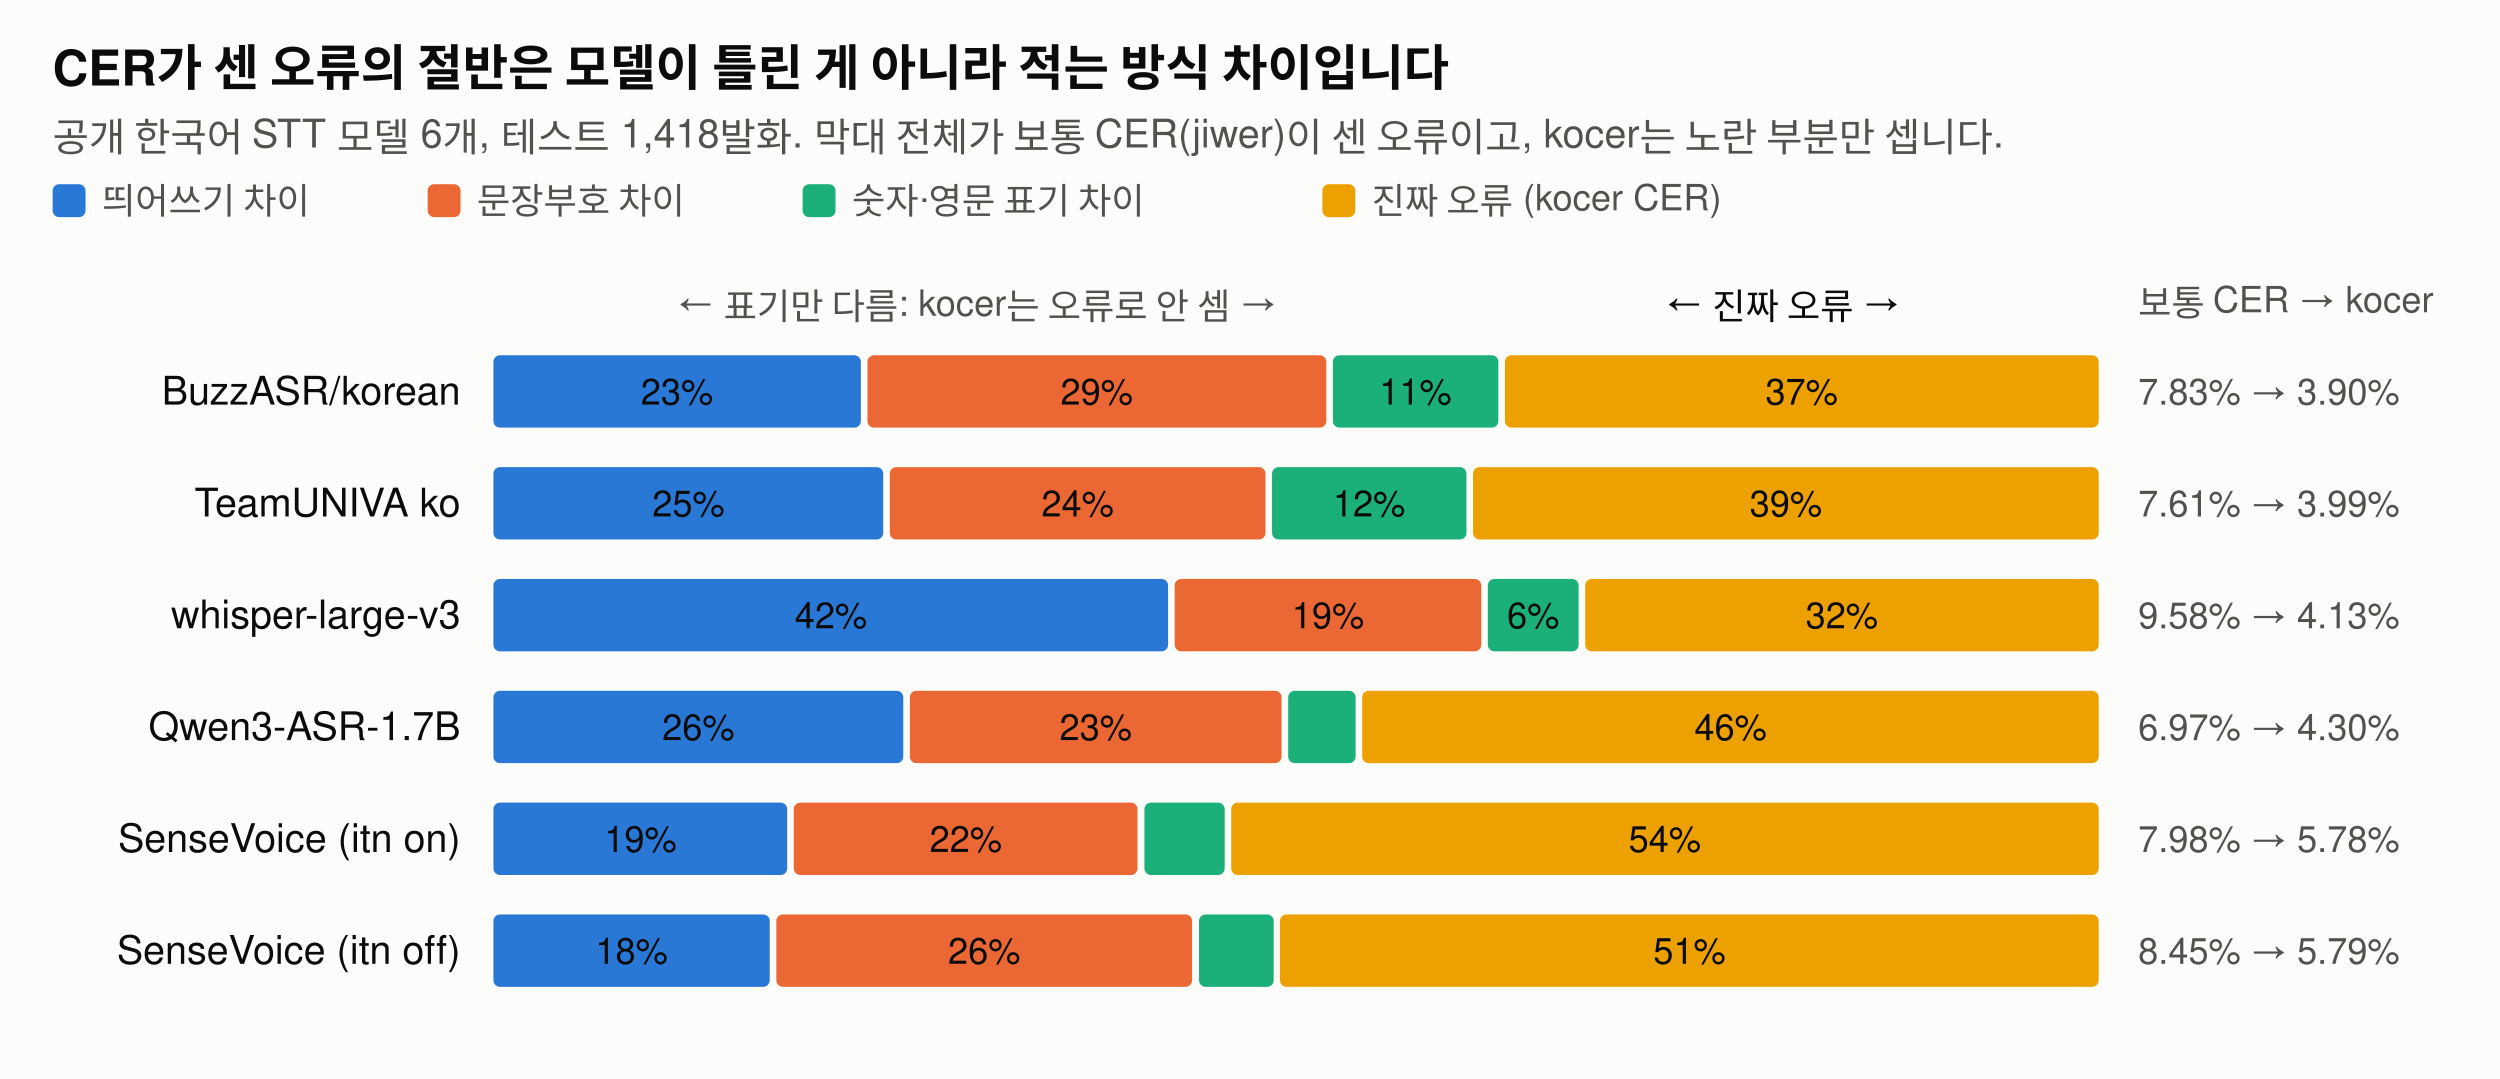
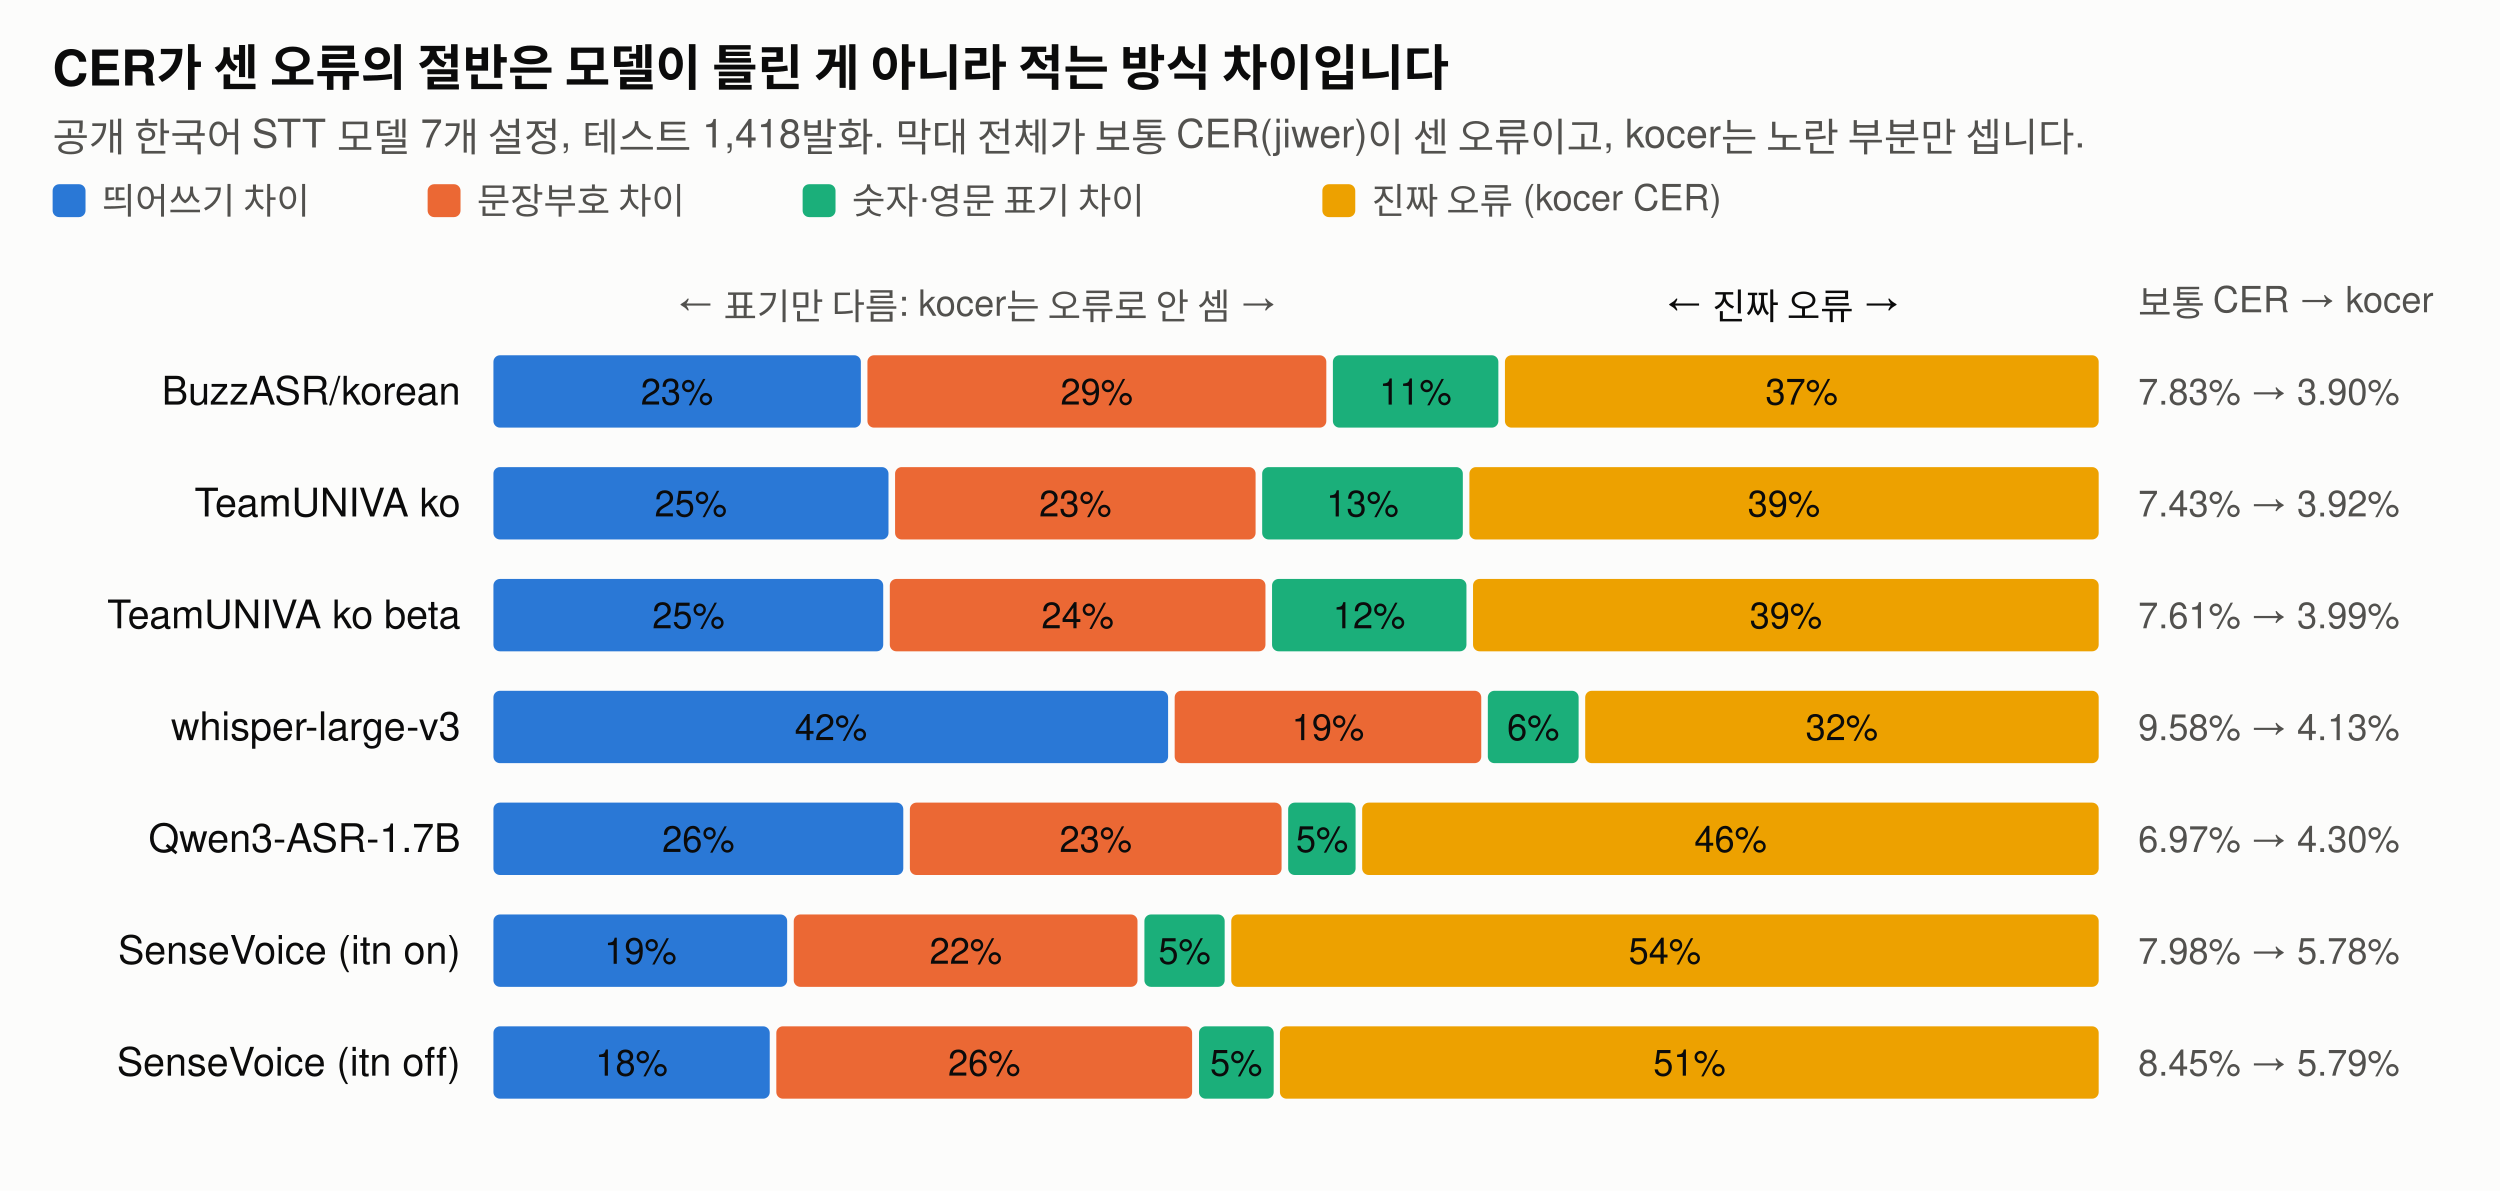
- <svg xmlns="http://www.w3.org/2000/svg" width="760" height="328" viewBox="0 0 760 328" font-family="-apple-system,Apple SD Gothic Neo,Malgun Gothic,Noto Sans KR,Segoe UI,Helvetica,Arial,sans-serif">
-   <rect width="760" height="328" fill="#fcfcfb" />
+ <svg xmlns="http://www.w3.org/2000/svg" width="760" height="362" viewBox="0 0 760 362" font-family="-apple-system,Apple SD Gothic Neo,Malgun Gothic,Noto Sans KR,Segoe UI,Helvetica,Arial,sans-serif">
+   <rect width="760" height="362" fill="#fcfcfb" />
  <text x="16" y="26" font-size="15" font-weight="600" fill="#0b0b0b">CER가 센 오류의 절반은 모델이 틀린 게 아니라 적는 방식 차이입니다</text>
-   <text x="16" y="46" font-size="12" fill="#52514e">공개 한국어 STT 모델 6개, 테스트 1,418발화. 막대 전체가 보통 CER(jiwer)이 센 오류이고, kocer는 노란 부분만 셉니다.</text>
+   <text x="16" y="46" font-size="12" fill="#52514e">공개 한국어 STT 모델 7개 설정, 테스트 1,418발화. 막대 전체가 보통 CER(jiwer)이 센 오류이고, kocer는 노란 부분만 셉니다.</text>
  <rect x="16" y="56" width="10" height="10" rx="2" fill="#2a78d6" />
  <text x="31" y="65" font-size="11" fill="#52514e">띄어쓰기 차이</text>
  <rect x="130" y="56" width="10" height="10" rx="2" fill="#eb6834" />
  <text x="145" y="65" font-size="11" fill="#52514e">문장부호 차이</text>
  <rect x="244" y="56" width="10" height="10" rx="2" fill="#1baf7a" />
  <text x="259" y="65" font-size="11" fill="#52514e">숫자·영문 표기 차이</text>
  <rect x="402" y="56" width="10" height="10" rx="2" fill="#eda100" />
  <text x="417" y="65" font-size="11" fill="#52514e">진짜 오류 (kocer CER)</text>
  <text x="297" y="96" font-size="11" text-anchor="middle" fill="#52514e">← 표기만 다름: kocer는 오류로 안 셈 →</text>
  <text x="542" y="96" font-size="11" text-anchor="middle" fill="#0b0b0b">← 진짜 오류 →</text>
  <text x="650" y="96" font-size="11" fill="#52514e">보통 CER → kocer</text>
  <text x="140" y="123" font-size="12" text-anchor="end" fill="#0b0b0b">BuzzASR/korean</text>
  <rect x="150.0" y="108" width="111.7" height="22" rx="2" fill="#2a78d6" />
  <text x="205.8" y="123" font-size="11" text-anchor="middle" fill="#0b0b0b">23%</text>
  <rect x="263.7" y="108" width="139.5" height="22" rx="2" fill="#eb6834" />
  <text x="333.4" y="123" font-size="11" text-anchor="middle" fill="#0b0b0b">29%</text>
  <rect x="405.2" y="108" width="50.3" height="22" rx="2" fill="#1baf7a" />
  <text x="430.3" y="123" font-size="11" text-anchor="middle" fill="#0b0b0b">11%</text>
  <rect x="457.5" y="108" width="180.5" height="22" rx="2" fill="#eda100" />
  <text x="547.7" y="123" font-size="11" text-anchor="middle" fill="#0b0b0b">37%</text>
  <text x="650" y="123" font-size="11" fill="#52514e">7.83% → 3.90%</text>
  <text x="140" y="157" font-size="12" text-anchor="end" fill="#0b0b0b">TeamUNIVA ko</text>
-   <rect x="150.0" y="142" width="118.5" height="22" rx="2" fill="#2a78d6" />
-   <text x="209.3" y="157" font-size="11" text-anchor="middle" fill="#0b0b0b">25%</text>
-   <rect x="270.5" y="142" width="114.2" height="22" rx="2" fill="#eb6834" />
-   <text x="327.6" y="157" font-size="11" text-anchor="middle" fill="#0b0b0b">24%</text>
-   <rect x="386.7" y="142" width="59.1" height="22" rx="2" fill="#1baf7a" />
-   <text x="416.2" y="157" font-size="11" text-anchor="middle" fill="#0b0b0b">12%</text>
-   <rect x="447.8" y="142" width="190.2" height="22" rx="2" fill="#eda100" />
-   <text x="542.9" y="157" font-size="11" text-anchor="middle" fill="#0b0b0b">39%</text>
-   <text x="650" y="157" font-size="11" fill="#52514e">7.61% → 3.99%</text>
-   <text x="140" y="191" font-size="12" text-anchor="end" fill="#0b0b0b">whisper-large-v3</text>
-   <rect x="150.0" y="176" width="205.1" height="22" rx="2" fill="#2a78d6" />
-   <text x="252.6" y="191" font-size="11" text-anchor="middle" fill="#0b0b0b">42%</text>
-   <rect x="357.1" y="176" width="93.2" height="22" rx="2" fill="#eb6834" />
-   <text x="403.7" y="191" font-size="11" text-anchor="middle" fill="#0b0b0b">19%</text>
-   <rect x="452.3" y="176" width="27.6" height="22" rx="2" fill="#1baf7a" />
-   <text x="466.1" y="191" font-size="11" text-anchor="middle" fill="#0b0b0b">6%</text>
-   <rect x="481.9" y="176" width="156.1" height="22" rx="2" fill="#eda100" />
-   <text x="559.9" y="191" font-size="11" text-anchor="middle" fill="#0b0b0b">32%</text>
-   <text x="650" y="191" font-size="11" fill="#52514e">9.58% → 4.13%</text>
-   <text x="140" y="225" font-size="12" text-anchor="end" fill="#0b0b0b">Qwen3-ASR-1.7B</text>
-   <rect x="150.0" y="210" width="124.6" height="22" rx="2" fill="#2a78d6" />
-   <text x="212.3" y="225" font-size="11" text-anchor="middle" fill="#0b0b0b">26%</text>
-   <rect x="276.6" y="210" width="113.0" height="22" rx="2" fill="#eb6834" />
-   <text x="333.1" y="225" font-size="11" text-anchor="middle" fill="#0b0b0b">23%</text>
-   <rect x="391.6" y="210" width="20.5" height="22" rx="2" fill="#1baf7a" />
-   <rect x="414.1" y="210" width="223.9" height="22" rx="2" fill="#eda100" />
-   <text x="526.1" y="225" font-size="11" text-anchor="middle" fill="#0b0b0b">46%</text>
-   <text x="650" y="225" font-size="11" fill="#52514e">6.97% → 4.30%</text>
-   <text x="140" y="259" font-size="12" text-anchor="end" fill="#0b0b0b">SenseVoice (itn on)</text>
-   <rect x="150.0" y="244" width="89.3" height="22" rx="2" fill="#2a78d6" />
-   <text x="194.7" y="259" font-size="11" text-anchor="middle" fill="#0b0b0b">19%</text>
-   <rect x="241.3" y="244" width="104.5" height="22" rx="2" fill="#eb6834" />
-   <text x="293.6" y="259" font-size="11" text-anchor="middle" fill="#0b0b0b">22%</text>
-   <rect x="347.9" y="244" width="24.4" height="22" rx="2" fill="#1baf7a" />
-   <rect x="374.3" y="244" width="263.7" height="22" rx="2" fill="#eda100" />
-   <text x="506.1" y="259" font-size="11" text-anchor="middle" fill="#0b0b0b">54%</text>
-   <text x="650" y="259" font-size="11" fill="#52514e">7.98% → 5.78%</text>
-   <text x="140" y="293" font-size="12" text-anchor="end" fill="#0b0b0b">SenseVoice (itn off)</text>
-   <rect x="150.0" y="278" width="84.0" height="22" rx="2" fill="#2a78d6" />
-   <text x="192.0" y="293" font-size="11" text-anchor="middle" fill="#0b0b0b">18%</text>
-   <rect x="236.0" y="278" width="126.4" height="22" rx="2" fill="#eb6834" />
-   <text x="299.2" y="293" font-size="11" text-anchor="middle" fill="#0b0b0b">26%</text>
-   <rect x="364.5" y="278" width="22.7" height="22" rx="2" fill="#1baf7a" />
-   <rect x="389.1" y="278" width="248.9" height="22" rx="2" fill="#eda100" />
-   <text x="513.6" y="293" font-size="11" text-anchor="middle" fill="#0b0b0b">51%</text>
-   <text x="650" y="293" font-size="11" fill="#52514e">8.45% → 5.79%</text>
+   <rect x="150.0" y="142" width="120.1" height="22" rx="2" fill="#2a78d6" />
+   <text x="210.0" y="157" font-size="11" text-anchor="middle" fill="#0b0b0b">25%</text>
+   <rect x="272.1" y="142" width="109.6" height="22" rx="2" fill="#eb6834" />
+   <text x="326.9" y="157" font-size="11" text-anchor="middle" fill="#0b0b0b">23%</text>
+   <rect x="383.7" y="142" width="61.0" height="22" rx="2" fill="#1baf7a" />
+   <text x="414.2" y="157" font-size="11" text-anchor="middle" fill="#0b0b0b">13%</text>
+   <rect x="446.7" y="142" width="191.3" height="22" rx="2" fill="#eda100" />
+   <text x="542.3" y="157" font-size="11" text-anchor="middle" fill="#0b0b0b">39%</text>
+   <text x="650" y="157" font-size="11" fill="#52514e">7.43% → 3.92%</text>
+   <text x="140" y="191" font-size="12" text-anchor="end" fill="#0b0b0b">TeamUNIVA ko beta</text>
+   <rect x="150.0" y="176" width="118.5" height="22" rx="2" fill="#2a78d6" />
+   <text x="209.3" y="191" font-size="11" text-anchor="middle" fill="#0b0b0b">25%</text>
+   <rect x="270.5" y="176" width="114.2" height="22" rx="2" fill="#eb6834" />
+   <text x="327.6" y="191" font-size="11" text-anchor="middle" fill="#0b0b0b">24%</text>
+   <rect x="386.7" y="176" width="59.1" height="22" rx="2" fill="#1baf7a" />
+   <text x="416.2" y="191" font-size="11" text-anchor="middle" fill="#0b0b0b">12%</text>
+   <rect x="447.8" y="176" width="190.2" height="22" rx="2" fill="#eda100" />
+   <text x="542.9" y="191" font-size="11" text-anchor="middle" fill="#0b0b0b">39%</text>
+   <text x="650" y="191" font-size="11" fill="#52514e">7.61% → 3.99%</text>
+   <text x="140" y="225" font-size="12" text-anchor="end" fill="#0b0b0b">whisper-large-v3</text>
+   <rect x="150.0" y="210" width="205.1" height="22" rx="2" fill="#2a78d6" />
+   <text x="252.6" y="225" font-size="11" text-anchor="middle" fill="#0b0b0b">42%</text>
+   <rect x="357.1" y="210" width="93.2" height="22" rx="2" fill="#eb6834" />
+   <text x="403.7" y="225" font-size="11" text-anchor="middle" fill="#0b0b0b">19%</text>
+   <rect x="452.3" y="210" width="27.6" height="22" rx="2" fill="#1baf7a" />
+   <text x="466.1" y="225" font-size="11" text-anchor="middle" fill="#0b0b0b">6%</text>
+   <rect x="481.9" y="210" width="156.1" height="22" rx="2" fill="#eda100" />
+   <text x="559.9" y="225" font-size="11" text-anchor="middle" fill="#0b0b0b">32%</text>
+   <text x="650" y="225" font-size="11" fill="#52514e">9.58% → 4.13%</text>
+   <text x="140" y="259" font-size="12" text-anchor="end" fill="#0b0b0b">Qwen3-ASR-1.7B</text>
+   <rect x="150.0" y="244" width="124.6" height="22" rx="2" fill="#2a78d6" />
+   <text x="212.3" y="259" font-size="11" text-anchor="middle" fill="#0b0b0b">26%</text>
+   <rect x="276.6" y="244" width="113.0" height="22" rx="2" fill="#eb6834" />
+   <text x="333.1" y="259" font-size="11" text-anchor="middle" fill="#0b0b0b">23%</text>
+   <rect x="391.6" y="244" width="20.5" height="22" rx="2" fill="#1baf7a" />
+   <text x="401.9" y="259" font-size="11" text-anchor="middle" fill="#0b0b0b">5%</text>
+   <rect x="414.1" y="244" width="223.9" height="22" rx="2" fill="#eda100" />
+   <text x="526.1" y="259" font-size="11" text-anchor="middle" fill="#0b0b0b">46%</text>
+   <text x="650" y="259" font-size="11" fill="#52514e">6.97% → 4.30%</text>
+   <text x="140" y="293" font-size="12" text-anchor="end" fill="#0b0b0b">SenseVoice (itn on)</text>
+   <rect x="150.0" y="278" width="89.3" height="22" rx="2" fill="#2a78d6" />
+   <text x="194.7" y="293" font-size="11" text-anchor="middle" fill="#0b0b0b">19%</text>
+   <rect x="241.3" y="278" width="104.5" height="22" rx="2" fill="#eb6834" />
+   <text x="293.6" y="293" font-size="11" text-anchor="middle" fill="#0b0b0b">22%</text>
+   <rect x="347.9" y="278" width="24.4" height="22" rx="2" fill="#1baf7a" />
+   <text x="360.1" y="293" font-size="11" text-anchor="middle" fill="#0b0b0b">5%</text>
+   <rect x="374.3" y="278" width="263.7" height="22" rx="2" fill="#eda100" />
+   <text x="506.1" y="293" font-size="11" text-anchor="middle" fill="#0b0b0b">54%</text>
+   <text x="650" y="293" font-size="11" fill="#52514e">7.98% → 5.78%</text>
+   <text x="140" y="327" font-size="12" text-anchor="end" fill="#0b0b0b">SenseVoice (itn off)</text>
+   <rect x="150.0" y="312" width="84.0" height="22" rx="2" fill="#2a78d6" />
+   <text x="192.0" y="327" font-size="11" text-anchor="middle" fill="#0b0b0b">18%</text>
+   <rect x="236.0" y="312" width="126.4" height="22" rx="2" fill="#eb6834" />
+   <text x="299.2" y="327" font-size="11" text-anchor="middle" fill="#0b0b0b">26%</text>
+   <rect x="364.5" y="312" width="22.7" height="22" rx="2" fill="#1baf7a" />
+   <text x="375.8" y="327" font-size="11" text-anchor="middle" fill="#0b0b0b">5%</text>
+   <rect x="389.1" y="312" width="248.9" height="22" rx="2" fill="#eda100" />
+   <text x="513.6" y="327" font-size="11" text-anchor="middle" fill="#0b0b0b">51%</text>
+   <text x="650" y="327" font-size="11" fill="#52514e">8.45% → 5.79%</text>
</svg>
